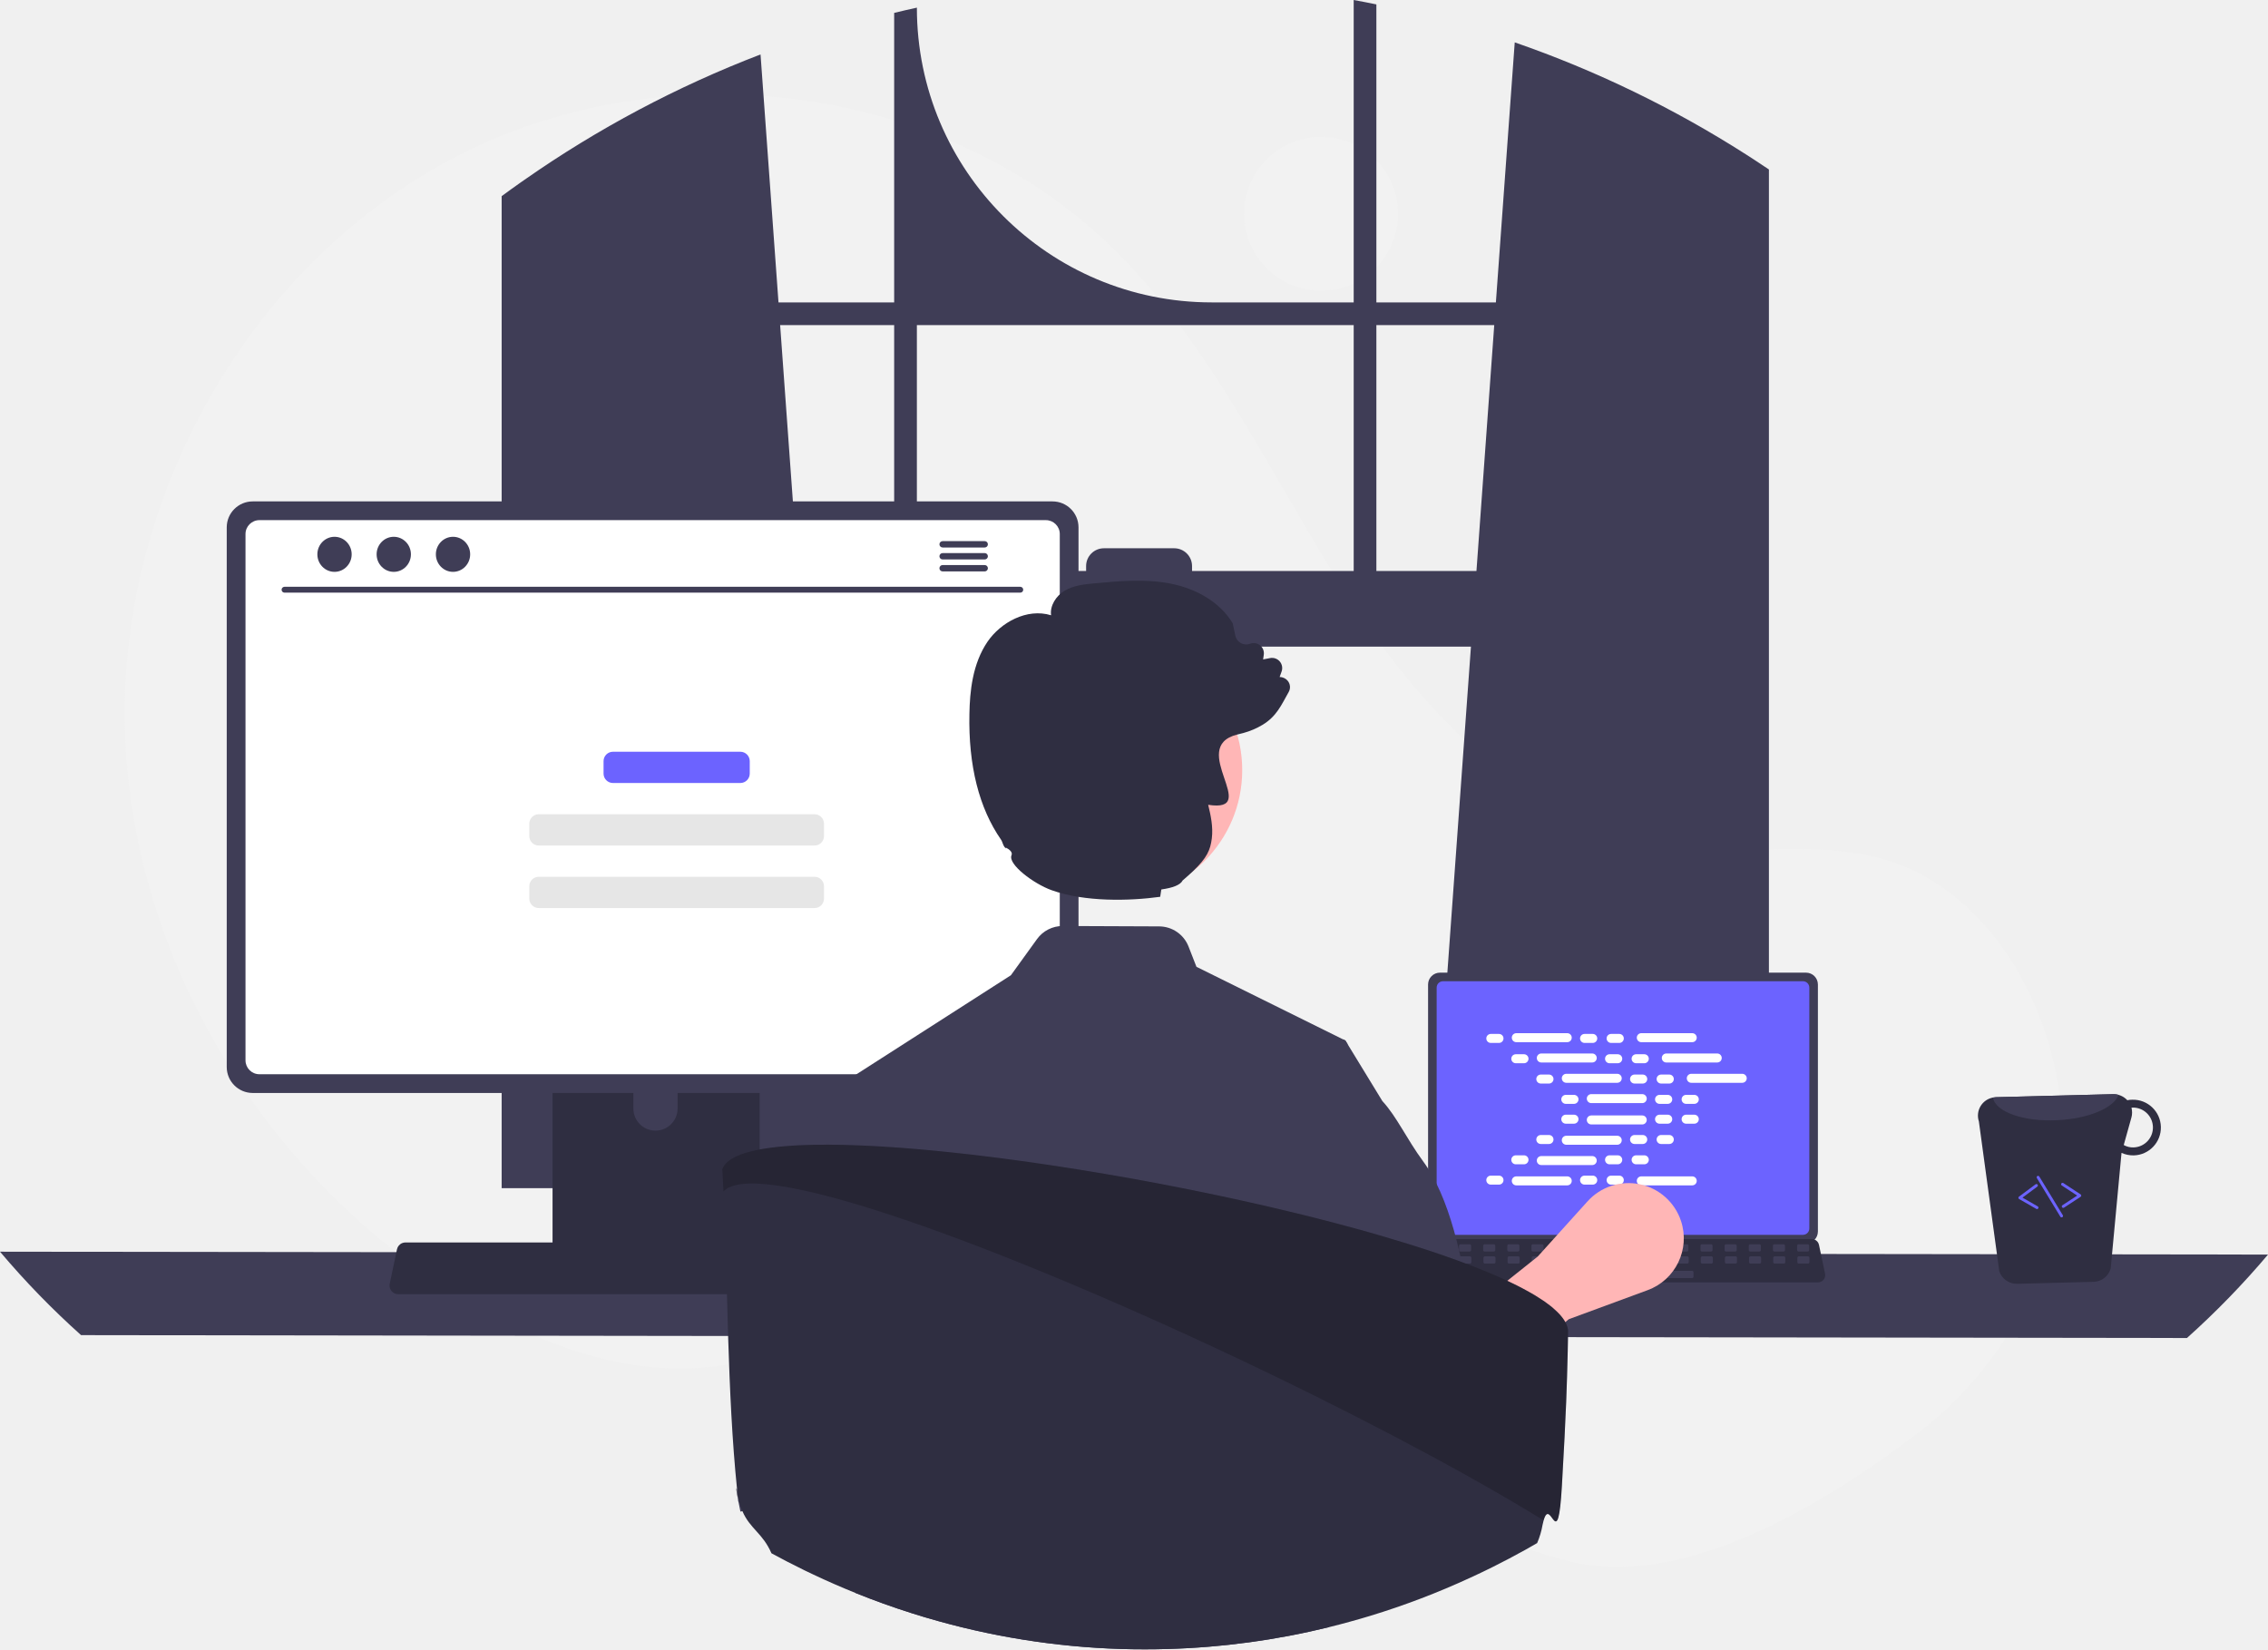
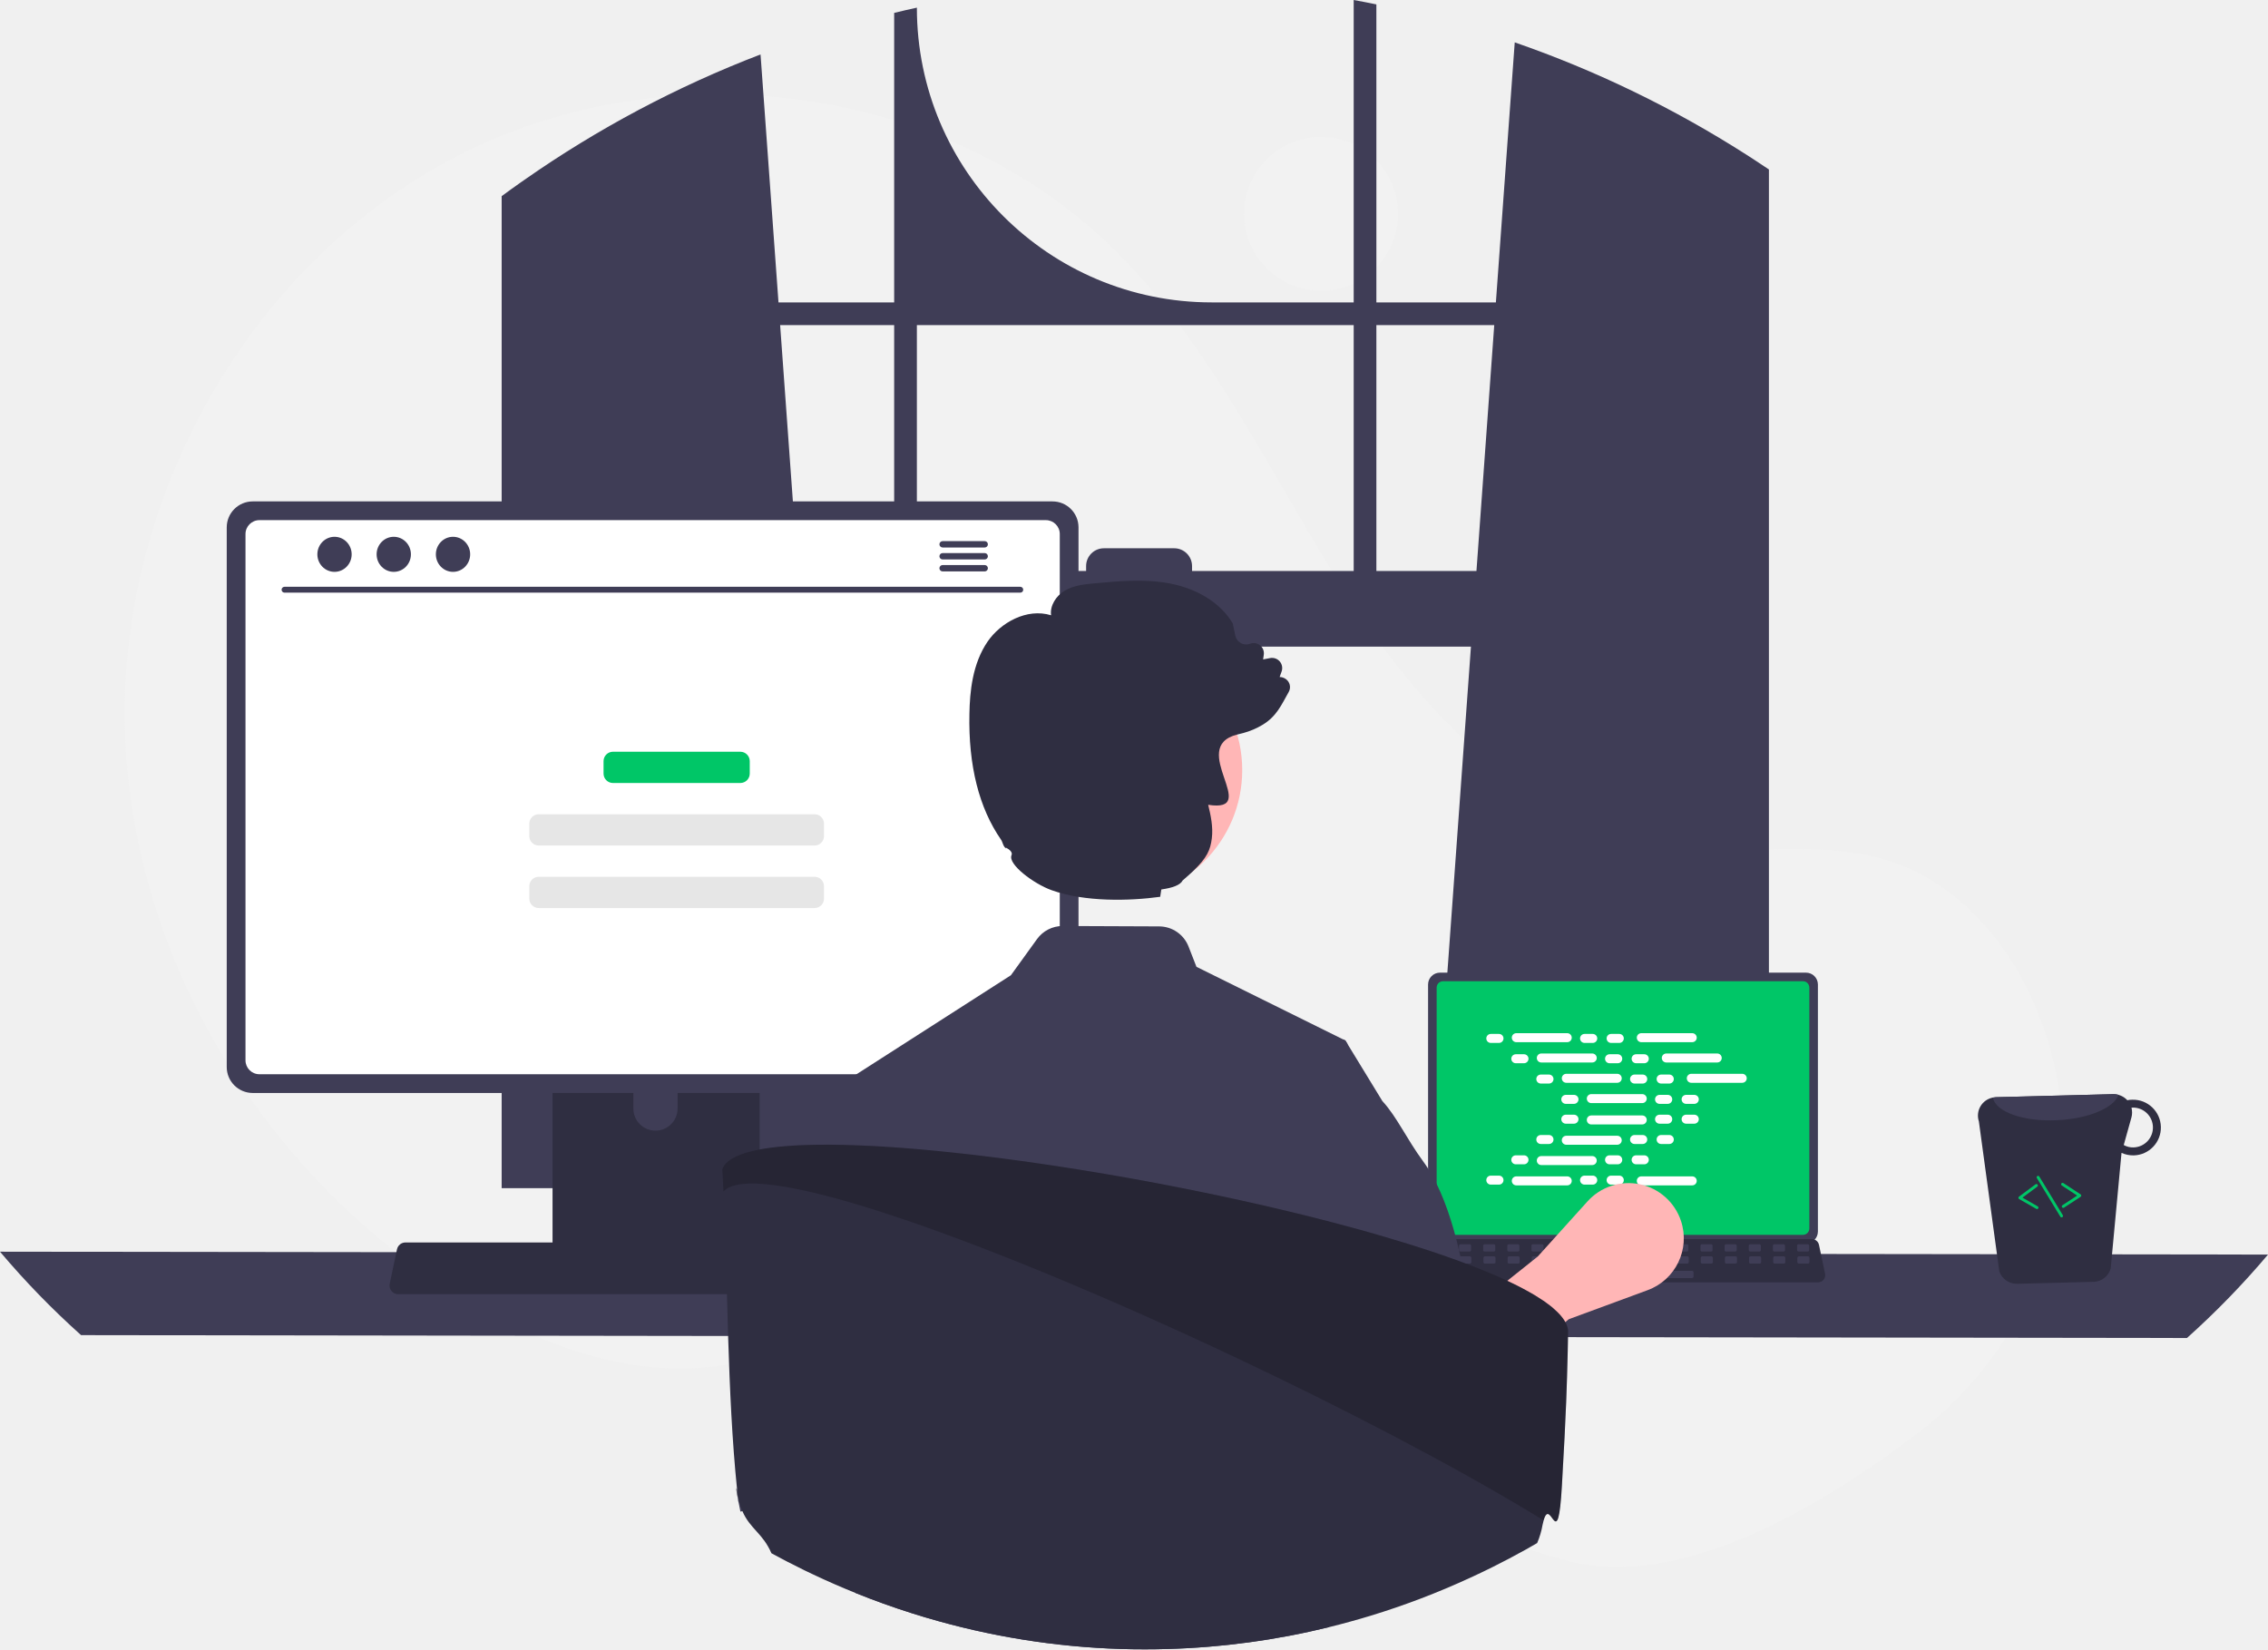
<svg xmlns="http://www.w3.org/2000/svg" data-name="Layer 1" width="786.82" height="572.258" viewBox="0 0 786.82 572.258">
  <circle cx="458.321" cy="74.182" r="26.701" fill="#f2f2f2" />
  <path d="M872.038,661.023c39.688-30.229,58.644-81.025,46.776-129.482q-.442-1.806-.934-3.604c-7.867-28.763-27.332-56.101-55.7-65.291-23.82-7.717-49.82-1.783-74.669-4.851-48.781-6.024-86.601-45.494-113.211-86.819-26.611-41.325-47.062-87.583-82.422-121.724-58.285-56.275-153.362-68.391-225.627-31.76C293.987,254.121,247.955,335.391,249.918,416.386c1.963,80.995,50.046,158.432,119.875,199.517,25.652,15.093,55.321,25.785,84.848,22.044,25.62-3.246,48.899-17.013,74.399-21.1,40.091-6.426,79.927,11.701,114.603,32.824,34.676,21.123,68.17,46.16,107.574,55.952C789.478,715.131,836.881,687.801,872.038,661.023Z" transform="translate(-206.59 -163.8711)" fill="#f2f2f2" />
  <path d="M815.016,219.191c-.87-.58-1.75-1.13-2.62-1.69a380.24,380.24,0,0,0-80.31-38.93l-6.54,90.22h-41.46v-103.39c-2.61-.54-5.24-1.05-7.87-1.53v104.92H626.946A102.27,102.27,0,0,1,524.676,166.521v-0c-2.64.57-5.26,1.18-7.88,1.83v100.44h-40.13l-6.23-86.03a380.858,380.858,0,0,0-81.94,43.53c-.44.3-.88.61-1.31.91-2.21,1.55-4.39,3.13-6.56,4.73v344.19h118.27l-2.09-28.95-11.5-158.95h231.59l-11.5,158.95-2.09,28.95h116.96v-353.45Q817.656,220.901,815.016,219.191Zm-298.22,142.78h-33.39l-6.17-85.3h39.56Zm159.42,0h-56.08v-1.69a6.18,6.18,0,0,0-6.19-6.18h-24.38a6.178,6.178,0,0,0-6.18,6.18v1.69h-58.71v-85.3h151.54Zm7.87,0v-85.3h40.89l-6.17,85.3Z" transform="translate(-206.59 -163.8711)" fill="#3f3d56" />
  <path d="M206.59,598.162a289.003,289.003,0,0,0,28.12,28.95l730.58,1a289.003,289.003,0,0,0,28.12-28.95Z" transform="translate(-206.59 -163.8711)" fill="#3f3d56" />
  <path d="M702.02,505.462v85.704a4.122,4.122,0,0,0,4.119,4.119H833.143a4.122,4.122,0,0,0,4.119-4.119v-85.704a4.124,4.124,0,0,0-4.119-4.115H706.139A4.124,4.124,0,0,0,702.02,505.462Z" transform="translate(-206.59 -163.8711)" fill="#3f3d56" />
-   <path d="M704.999,506.529V590.109a2.205,2.205,0,0,0,2.201,2.201H832.086a2.205,2.205,0,0,0,2.201-2.201V506.529a2.206,2.206,0,0,0-2.201-2.206H707.201A2.206,2.206,0,0,0,704.999,506.529Z" transform="translate(-206.59 -163.8711)" fill="#6c63ff" />
+   <path d="M704.999,506.529V590.109a2.205,2.205,0,0,0,2.201,2.201H832.086a2.205,2.205,0,0,0,2.201-2.201V506.529a2.206,2.206,0,0,0-2.201-2.206H707.201A2.206,2.206,0,0,0,704.999,506.529Z" transform="translate(-206.59 -163.8711)" fill="#00c667" />
  <path d="M699.364,607.881a2.47,2.47,0,0,0,1.943.93H837.299a2.502,2.502,0,0,0,2.446-3.016l-2.111-10.027a2.507,2.507,0,0,0-1.558-1.818,2.425,2.425,0,0,0-.888-.168H703.41a2.424,2.424,0,0,0-.888.168,2.507,2.507,0,0,0-1.558,1.818l-2.111,10.027A2.501,2.501,0,0,0,699.364,607.881Z" transform="translate(-206.59 -163.8711)" fill="#2f2e41" />
  <rect x="830.034" y="595.588" width="4.188" height="2.513" rx="0.488" transform="translate(1457.666 1029.819) rotate(-180)" fill="#3f3d56" />
  <rect x="821.657" y="595.588" width="4.188" height="2.513" rx="0.488" transform="translate(1440.912 1029.819) rotate(-180)" fill="#3f3d56" />
  <rect x="813.28" y="595.588" width="4.188" height="2.513" rx="0.488" transform="translate(1424.158 1029.819) rotate(-180)" fill="#3f3d56" />
  <rect x="804.903" y="595.588" width="4.188" height="2.513" rx="0.488" transform="translate(1407.404 1029.819) rotate(-180)" fill="#3f3d56" />
  <rect x="796.526" y="595.588" width="4.188" height="2.513" rx="0.488" transform="translate(1390.65 1029.819) rotate(-180)" fill="#3f3d56" />
  <rect x="788.149" y="595.588" width="4.188" height="2.513" rx="0.488" transform="translate(1373.896 1029.819) rotate(-180)" fill="#3f3d56" />
  <rect x="779.772" y="595.588" width="4.188" height="2.513" rx="0.488" transform="translate(1357.142 1029.819) rotate(-180)" fill="#3f3d56" />
  <rect x="771.395" y="595.588" width="4.188" height="2.513" rx="0.488" transform="translate(1340.388 1029.819) rotate(-180)" fill="#3f3d56" />
  <rect x="763.018" y="595.588" width="4.188" height="2.513" rx="0.488" transform="translate(1323.634 1029.819) rotate(-180)" fill="#3f3d56" />
  <rect x="754.641" y="595.588" width="4.188" height="2.513" rx="0.488" transform="translate(1306.88 1029.819) rotate(-180)" fill="#3f3d56" />
  <rect x="746.264" y="595.588" width="4.188" height="2.513" rx="0.488" transform="translate(1290.126 1029.819) rotate(-180)" fill="#3f3d56" />
  <rect x="737.887" y="595.588" width="4.188" height="2.513" rx="0.488" transform="translate(1273.372 1029.819) rotate(-180)" fill="#3f3d56" />
  <rect x="729.51" y="595.588" width="4.188" height="2.513" rx="0.488" transform="translate(1256.618 1029.819) rotate(-180)" fill="#3f3d56" />
  <rect x="721.133" y="595.588" width="4.188" height="2.513" rx="0.488" transform="translate(1239.865 1029.819) rotate(-180)" fill="#3f3d56" />
  <rect x="712.756" y="595.588" width="4.188" height="2.513" rx="0.488" transform="translate(1223.111 1029.819) rotate(-180)" fill="#3f3d56" />
  <rect x="704.379" y="595.588" width="4.188" height="2.513" rx="0.488" transform="translate(1206.357 1029.819) rotate(-180)" fill="#3f3d56" />
  <rect x="830.133" y="599.777" width="4.188" height="2.513" rx="0.488" transform="translate(1457.864 1038.196) rotate(-180)" fill="#3f3d56" />
  <rect x="821.756" y="599.777" width="4.188" height="2.513" rx="0.488" transform="translate(1441.11 1038.196) rotate(-180)" fill="#3f3d56" />
  <rect x="813.379" y="599.777" width="4.188" height="2.513" rx="0.488" transform="translate(1424.356 1038.196) rotate(-180)" fill="#3f3d56" />
  <rect x="805.002" y="599.777" width="4.188" height="2.513" rx="0.488" transform="translate(1407.602 1038.196) rotate(-180)" fill="#3f3d56" />
  <rect x="796.625" y="599.777" width="4.188" height="2.513" rx="0.488" transform="translate(1390.848 1038.196) rotate(-180)" fill="#3f3d56" />
  <rect x="788.248" y="599.777" width="4.188" height="2.513" rx="0.488" transform="translate(1374.094 1038.196) rotate(-180)" fill="#3f3d56" />
  <rect x="779.871" y="599.777" width="4.188" height="2.513" rx="0.488" transform="translate(1357.34 1038.196) rotate(-180)" fill="#3f3d56" />
  <rect x="771.494" y="599.777" width="4.188" height="2.513" rx="0.488" transform="translate(1340.586 1038.196) rotate(-180)" fill="#3f3d56" />
  <rect x="763.117" y="599.777" width="4.188" height="2.513" rx="0.488" transform="translate(1323.832 1038.196) rotate(-180)" fill="#3f3d56" />
  <rect x="754.74" y="599.777" width="4.188" height="2.513" rx="0.488" transform="translate(1307.078 1038.196) rotate(-180)" fill="#3f3d56" />
  <rect x="746.363" y="599.777" width="4.188" height="2.513" rx="0.488" transform="translate(1290.324 1038.196) rotate(-180)" fill="#3f3d56" />
  <rect x="737.986" y="599.777" width="4.188" height="2.513" rx="0.488" transform="translate(1273.57 1038.196) rotate(-180)" fill="#3f3d56" />
  <rect x="729.609" y="599.777" width="4.188" height="2.513" rx="0.488" transform="translate(1256.816 1038.196) rotate(-180)" fill="#3f3d56" />
  <rect x="721.232" y="599.777" width="4.188" height="2.513" rx="0.488" transform="translate(1240.062 1038.196) rotate(-180)" fill="#3f3d56" />
  <rect x="712.855" y="599.777" width="4.188" height="2.513" rx="0.488" transform="translate(1223.309 1038.196) rotate(-180)" fill="#3f3d56" />
  <rect x="704.478" y="599.777" width="4.188" height="2.513" rx="0.488" transform="translate(1206.555 1038.196) rotate(-180)" fill="#3f3d56" />
  <rect x="760.604" y="604.803" width="33.508" height="2.513" rx="0.488" transform="translate(1348.126 1048.248) rotate(-180)" fill="#3f3d56" />
  <rect x="515.631" y="358.737" width="5.966" height="3.122" rx="1.561" fill="#fff" />
  <rect x="548.154" y="358.737" width="5.966" height="3.122" rx="1.561" fill="#fff" />
  <rect x="557.369" y="358.737" width="5.966" height="3.122" rx="1.561" fill="#fff" />
  <rect x="524.477" y="358.477" width="20.796" height="3.122" rx="1.561" fill="#fff" />
  <rect x="567.841" y="358.477" width="20.796" height="3.122" rx="1.561" fill="#fff" />
  <rect x="524.304" y="365.784" width="5.966" height="3.122" rx="1.561" fill="#fff" />
  <rect x="556.827" y="365.784" width="5.966" height="3.122" rx="1.561" fill="#fff" />
  <rect x="566.042" y="365.784" width="5.966" height="3.122" rx="1.561" fill="#fff" />
  <rect x="533.15" y="365.523" width="20.796" height="3.122" rx="1.561" fill="#fff" />
  <rect x="576.514" y="365.523" width="20.796" height="3.122" rx="1.561" fill="#fff" />
  <rect x="532.977" y="372.83" width="5.966" height="3.122" rx="1.561" fill="#fff" />
  <rect x="565.5" y="372.83" width="5.966" height="3.122" rx="1.561" fill="#fff" />
  <rect x="574.715" y="372.83" width="5.966" height="3.122" rx="1.561" fill="#fff" />
  <rect x="541.823" y="372.57" width="20.796" height="3.122" rx="1.561" fill="#fff" />
  <rect x="585.187" y="372.57" width="20.796" height="3.122" rx="1.561" fill="#fff" />
  <rect x="541.649" y="379.877" width="5.966" height="3.122" rx="1.561" fill="#fff" />
  <rect x="574.172" y="379.877" width="5.966" height="3.122" rx="1.561" fill="#fff" />
  <rect x="583.387" y="379.877" width="5.966" height="3.122" rx="1.561" fill="#fff" />
  <rect x="550.496" y="379.617" width="20.796" height="3.122" rx="1.561" fill="#fff" />
  <rect x="548.154" y="407.898" width="5.966" height="3.122" rx="1.561" fill="#fff" />
  <rect x="557.369" y="407.898" width="5.966" height="3.122" rx="1.561" fill="#fff" />
  <rect x="567.841" y="408.158" width="20.796" height="3.122" rx="1.561" fill="#fff" />
  <rect x="515.631" y="407.898" width="5.966" height="3.122" rx="1.561" fill="#fff" />
  <rect x="524.477" y="408.158" width="20.796" height="3.122" rx="1.561" fill="#fff" />
  <rect x="524.304" y="400.851" width="5.966" height="3.122" rx="1.561" fill="#fff" />
  <rect x="556.827" y="400.851" width="5.966" height="3.122" rx="1.561" fill="#fff" />
  <rect x="566.042" y="400.851" width="5.966" height="3.122" rx="1.561" fill="#fff" />
  <rect x="533.15" y="401.111" width="20.796" height="3.122" rx="1.561" fill="#fff" />
  <rect x="532.977" y="393.804" width="5.966" height="3.122" rx="1.561" fill="#fff" />
  <rect x="565.5" y="393.804" width="5.966" height="3.122" rx="1.561" fill="#fff" />
  <rect x="574.715" y="393.804" width="5.966" height="3.122" rx="1.561" fill="#fff" />
  <rect x="541.823" y="394.064" width="20.796" height="3.122" rx="1.561" fill="#fff" />
  <rect x="541.649" y="386.758" width="5.966" height="3.122" rx="1.561" fill="#fff" />
  <rect x="574.172" y="386.758" width="5.966" height="3.122" rx="1.561" fill="#fff" />
  <rect x="583.387" y="386.758" width="5.966" height="3.122" rx="1.561" fill="#fff" />
  <rect x="550.496" y="387.018" width="20.796" height="3.122" rx="1.561" fill="#fff" />
  <path d="M711.507,654.353l-13.35-21.102,41.902-33.403,17.295-19.161a19.161,19.161,0,0,1,32.418,6.828h0a19.161,19.161,0,0,1-11.57,23.991l-27.349,10.075Z" transform="translate(-206.59 -163.8711)" fill="#ffb6b6" />
  <path d="M398.28,501.352v102.56h71.85v-102.56a3.448,3.448,0,0,0-2.43-3.3,3.175,3.175,0,0,0-1.03-.16H401.75A3.463,3.463,0,0,0,398.28,501.352Zm28.04,35.24a7.67,7.67,0,0,1,15.34,0v11.9a7.67,7.67,0,0,1-15.34,0Z" transform="translate(-206.59 -163.8711)" fill="#2f2e41" />
  <path d="M398.06,600.632v9.89a1.946,1.946,0,0,0,1.93,1.94h68.43a1.94,1.94,0,0,0,1.93-1.94v-9.89Z" transform="translate(-206.59 -163.8711)" fill="#3f3d56" />
  <path d="M285.25,346.832V534.092a9.007,9.007,0,0,0,9,9h277.5a9.007,9.007,0,0,0,9-9V346.832a9.011,9.011,0,0,0-9-8.99H294.25A9.012,9.012,0,0,0,285.25,346.832Z" transform="translate(-206.59 -163.8711)" fill="#3f3d56" />
  <path d="M291.76,349.162v182.62a4.818,4.818,0,0,0,4.81,4.81H569.44a4.818,4.818,0,0,0,4.81-4.81v-182.62a4.82,4.82,0,0,0-4.81-4.82H296.57A4.821,4.821,0,0,0,291.76,349.162Z" transform="translate(-206.59 -163.8711)" fill="#fff" />
  <path d="M342.4,611.792a2.948,2.948,0,0,0,2.32,1.11h162.34a2.987,2.987,0,0,0,2.92-3.6l-2.52-11.97a2.993,2.993,0,0,0-1.86-2.17,2.895,2.895,0,0,0-1.06-.2H347.23a2.894,2.894,0,0,0-1.06.2,2.992,2.992,0,0,0-1.86,2.17l-2.52,11.97A2.985,2.985,0,0,0,342.4,611.792Z" transform="translate(-206.59 -163.8711)" fill="#2f2e41" />
  <path d="M560.585,369.499H305.261a1.016,1.016,0,0,1,0-2.031H560.585a1.016,1.016,0,0,1,0,2.031Z" transform="translate(-206.59 -163.8711)" fill="#3f3d56" />
  <ellipse cx="116.051" cy="192.33" rx="5.95" ry="6.083" fill="#3f3d56" />
  <ellipse cx="136.607" cy="192.33" rx="5.95" ry="6.083" fill="#3f3d56" />
  <ellipse cx="157.163" cy="192.33" rx="5.95" ry="6.083" fill="#3f3d56" />
  <path d="M548.206,351.622h-14.6a1.105,1.105,0,0,0,0,2.21h14.6a1.105,1.105,0,0,0,0-2.21Z" transform="translate(-206.59 -163.8711)" fill="#3f3d56" />
  <path d="M548.206,355.772h-14.6a1.105,1.105,0,0,0,0,2.21h14.6a1.105,1.105,0,0,0,0-2.21Z" transform="translate(-206.59 -163.8711)" fill="#3f3d56" />
  <path d="M548.206,359.922h-14.6a1.105,1.105,0,0,0,0,2.21h14.6a1.105,1.105,0,0,0,0-2.21Z" transform="translate(-206.59 -163.8711)" fill="#3f3d56" />
  <path d="M900.186,604.972a6.416,6.416,0,0,0,6.183,4.331l26.492-.682a6.329,6.329,0,0,0,5.981-4.657l3.749-40.087a9.794,9.794,0,0,0,4.238.871,9.661,9.661,0,1,0-.485-19.317,8.184,8.184,0,0,0-1.736.181,6.548,6.548,0,0,0-4.874-2.103l-40.751,1.052a5.853,5.853,0,0,0-1.005.125,6.365,6.365,0,0,0-4.873,8.265Zm43.173-43.817,2.668-9.553a6.506,6.506,0,0,0,.02-3.375c.129-0.0.244-.062.373-.062a6.91,6.91,0,0,1,.324,13.817A6.505,6.505,0,0,1,943.359,561.156Z" transform="translate(-206.59 -163.8711)" fill="#2f2e41" />
  <path d="M897.978,544.686c.868,4.964,10.629,8.454,22.366,7.847,10.793-.497,19.617-4.287,21.234-8.778a6.025,6.025,0,0,0-1.844-.246l-40.751,1.052A5.853,5.853,0,0,0,897.978,544.686Z" transform="translate(-206.59 -163.8711)" fill="#3f3d56" />
-   <path d="M922.494,582.944a.497.497,0,0,0,.151-.066l5.753-3.766a.499.499,0,0,0,0-.836l-5.98-3.917a.5.5,0,1,0-.548.836l5.341,3.498-5.114,3.348a.5.5,0,0,0,.396.903Z" transform="translate(-206.59 -163.8711)" fill="#6c63ff" />
-   <path d="M913.408,583.363a.5.5,0,0,0,.126-.918l-5.303-3.04,5.126-3.807a.5.5,0,1,0-.596-.802l-5.739,4.263a.5.5,0,0,0,.049.835l5.965,3.42A.5.5,0,0,0,913.408,583.363Z" transform="translate(-206.59 -163.8711)" fill="#6c63ff" />
-   <path d="M921.922,586.244a.482.482,0,0,0,.137-.058.5.5,0,0,0,.168-.687l-8.155-13.408a.5.5,0,0,0-.854.521l8.155,13.408A.5.5,0,0,0,921.922,586.244Z" transform="translate(-206.59 -163.8711)" fill="#6c63ff" />
-   <rect x="209.385" y="260.827" width="50.719" height="10.846" rx="3.264" fill="#6c63ff" />
+   <path d="M922.494,582.944a.497.497,0,0,0,.151-.066l5.753-3.766a.499.499,0,0,0,0-.836l-5.98-3.917a.5.5,0,1,0-.548.836l5.341,3.498-5.114,3.348a.5.5,0,0,0,.396.903Z" transform="translate(-206.59 -163.8711)" fill="#00c667" />
+   <path d="M913.408,583.363a.5.5,0,0,0,.126-.918l-5.303-3.04,5.126-3.807a.5.5,0,1,0-.596-.802l-5.739,4.263a.5.5,0,0,0,.049.835l5.965,3.42A.5.5,0,0,0,913.408,583.363Z" transform="translate(-206.59 -163.8711)" fill="#00c667" />
+   <path d="M921.922,586.244a.482.482,0,0,0,.137-.058.5.5,0,0,0,.168-.687l-8.155-13.408a.5.5,0,0,0-.854.521l8.155,13.408A.5.5,0,0,0,921.922,586.244Z" transform="translate(-206.59 -163.8711)" fill="#00c667" />
+   <rect x="209.385" y="260.827" width="50.719" height="10.846" rx="3.264" fill="#00c667" />
  <rect x="183.626" y="282.519" width="102.236" height="10.846" rx="3.264" fill="#e6e6e6" />
  <rect x="183.626" y="304.21" width="102.236" height="10.846" rx="3.264" fill="#e6e6e6" />
  <path d="M497.301,540.717l.217.684.011.023,6.525,19.838,7.506,22.861,14.123,42.961.137,6.673v.023l1.049,53.684-2.909,7.278,3.274,11.932s-1.506-18.037-9.582-7.679c-4.574,5.886-9.925,11.91-14.317,17.556q9.6,3.884,19.507,7.027c1.426.456,2.863.89,4.301,1.323q.462.137.924.274a266.863,266.863,0,0,0,67.351,10.826c1.186.034,2.35.057,3.479.08.399.011.787.023,1.175.023,1.278.011,2.544.023,3.822.023q3.867,0,7.7-.114a266.853,266.853,0,0,0,56.091-7.586c-.125-7.586-.468-16.45-.958-25.918-.228-4.643-5.35-9.674-5.658-14.533-.217-3.65,4.381-7.084,4.141-10.792-1.551-22.827-3.491-14.064-4.928-30.229q-.222-2.379-.411-4.552c-.924-10.381-1.563-16.872-1.563-16.872l6.137-38.683,9.639-60.734-.742-1.221-.833-.411-50.844-25.165-2.761-7.073a10.979,10.979,0,0,0-10.141-6.947l-33.493-.137a10.931,10.931,0,0,0-8.909,4.529l-9.069,12.56Z" transform="translate(-206.59 -163.8711)" fill="#3f3d56" />
  <path d="M533.407,617.525,525.82,633.758l-5.179,11.088-8.909,46.646-4.46,4.734L503.45,679.467l-39.998,8.881c-1.312-7.29-.351.247-1.161-7.75.228-.228.468-.456.707-.685.639-.593,1.175-1.152,1.164-1.688-.456-27.584.913-74.526,12.343-102.966a60.053,60.053,0,0,1,7.027-13.107c.228-.308.445-.616.662-.924,5.27-7.381,8.601-14.647,13.324-19.815v-.011a.53.53,0,0,0,.08-.08.157.157,0,0,0,.046-.034l32.443-17.203,1.392,39.105.992,28.109Z" transform="translate(-206.59 -163.8711)" fill="#3f3d56" />
  <path d="M650.391,622.135l9.476,20.275,3.307,7.061,8.907,46.642,4.446,4.723,3.83-16.755,1.8-.369,32.459-6.722,9.461,30.046a17.984,17.984,0,0,0-3.261-22.506c-.646-.585-1.184-1.154-1.169-1.692.538-32.443-1.446-91.684-19.367-116.066-5.692-7.738-9.107-15.445-14.076-20.829-.015-.015-.015-.031-.031-.031L674.081,526.114l-.738-1.215-.831-.415Z" transform="translate(-206.59 -163.8711)" fill="#3f3d56" />
  <circle id="a657ec4b-47ce-4d2a-9c58-81a811696ca9" data-name="Ellipse 5" cx="386.397" cy="267.201" r="44.558" fill="#ffb6b6" />
  <path d="M653.212,399.948a3.759,3.759,0,0,0-2.69-1.19l.67-1.86a3.528,3.528,0,0,0-3.96-4.7l-2.44.47.23-1.63a3.534,3.534,0,0,0-4.73-3.82,3.766,3.766,0,0,1-3.24-.23,3.846,3.846,0,0,1-1.92-2.61l-.85-4.1-.09-.22c-4.14-6.9-12.1-11.92-21.84-13.76-8.67-1.65-17.56-.81-26.13-.02-3.4.32-7.24.68-10.44,2.64-2.72,1.68-5.02,5.04-4.55,8.43-8.45-2.59-17.51,2.58-22,9.1-5.32,7.76-6.19,17.48-6.33,25.08-.38,17.98,3.33,32.69,11,43.73.56.8.7,2.47,1.81,3.03l-.23-.37c1.24.62,2.5,1.62,2.03,2.69-1.35,3.08,7.62,9.89,13.94,12.14,11.53,4.11,26.86,3.76,37.64,2.28l.38-2.55c3.89-.53,6.63-1.54,7.4-3.12,1.36-1.16,2.52-2.2,3.53-3.16l.01-.01c.02-.02.06-.05.08-.07,4.87-4.67,6-7.33,6.51-11.38.49-3.97-.38-8-1.27-11.63,18.74,2.9-7.38-19.96,10.08-24.38a5.434,5.434,0,0,1,.61-.15c.51-.12,1.02-.24,1.51-.38a26.448,26.448,0,0,0,6.72-2.87c4.88-2.97,6.49-6.91,9.01-11.35A3.427,3.427,0,0,0,653.212,399.948Z" transform="translate(-206.59 -163.8711)" fill="#2f2e41" />
  <path d="M750.582,625.308c-.01,1.75-.03,4.2-.11,7.23q-.015.63-.03,1.29c-.13,5.57-.26,10.24-.47,15.43-.01.36-.02.71-.04,1.07-.28,7.24-.72,15.67-1.48,29.02-1.41,24.66-3.87,3.39-6.34,12.04-.12.43-.25.94-.37,1.54a27.916,27.916,0,0,1-1.88,6.33c-1.31.78-2.66,1.53-3.99,2.28-3.79,2.11-7.64,4.14-11.52,6.07-2.18,1.08-4.37,2.14-6.57,3.16-.35.16-.69.32-1.03.47a270.887,270.887,0,0,1-34.75,13.26c-2.32.7-4.63,1.38-6.97,2.01-2.44.68-4.88,1.32-7.35,1.92a266.893,266.893,0,0,1-56.09,7.59c-2.55.08-5.12.11-7.7.11-1.28,0-2.54-.01-3.82-.02-.39,0-.78-.01-1.17-.02-1.13-.03-2.3-.05-3.48-.08a266.663,266.663,0,0,1-67.35-10.83l-.93-.27c-1.44-.44-2.87-.87-4.3-1.33q-9.9-3.135-19.51-7.02-7.335-2.955-14.5-6.34a.339.339,0,0,1-.12-.06c-1-.46-2.01-.94-3.01-1.43-.13-.07-.27-.14-.41-.21q-5.595-2.73-11.07-5.72c-3.07-7.05-7.39-8.4-10.07-14.6a25.874,25.874,0,0,1-1.68-5.74c0-.02-.01-.04-.01-.07.28,3.72-1.19-6.6-.01-.04-.01-.12-.02-.25-.03-.4-.03-.36-.07-.8-.13-1.35-3.43-33.49-3.21-71.79-4.7-103.35q-.15-3.06-.31-5.86c-.03-.62-.07-1.23-.11-1.83.07-.18.15-.37.24-.55a1.002,1.002,0,0,1,.07-.15,1.623,1.623,0,0,1,.1-.18c.02-.03.05-.07.07-.1a.917.917,0,0,1,.05-.1c.09-.14.19-.29.3-.43.05-.06.09-.11.14-.16a.808.808,0,0,1,.12-.14.637.637,0,0,1,.11-.13c.04-.04.08-.09.13-.14a.302.302,0,0,1,.08-.08,2.033,2.033,0,0,1,.26-.25,9.624,9.624,0,0,1,1.14-.9c.14-.09.29-.18.43-.28a19.135,19.135,0,0,1,3.17-1.52c.38-.14.76-.27,1.17-.41.15-.04.29-.09.44-.14.22-.07.44-.14.67-.19,1.14-.34,2.37-.63,3.7-.9.16-.03.33-.06.5-.1.24-.05.49-.09.74-.13.34-.06.69-.12,1.04-.18,2.97-.47,6.34-.82,10.06-1.05q.525-.03,1.05-.06c.41-.02.82-.04,1.24-.06.35-.02.71-.03,1.07-.04.35-.02.71-.03,1.08-.04,1.01-.03,2.05-.06,3.11-.08,3.02-.06,6.2-.04,9.54.03,1.55.04,3.13.08,4.75.15.11,0,.21.01.31.01,1.41.05,2.83.11,4.29.19,1.02.05,2.05.1,3.08.16.97.06,1.95.12,2.94.19.77.04,1.54.1,2.32.15.66.05,1.32.1,1.98.14l.9.06c.49.04.98.07,1.48.12,1.1.09,2.2.18,3.32.27,1.11.1,2.24.2,3.37.3s2.27.21,3.41.32c.12.01.23.02.34.03,1.04.11,2.08.21,3.13.32.24.02.49.04.73.07,1.001.101,2.022.218,3.032.326.31.033.618.066.929.1.791.086,1.572.161,2.368.254,1.05.12,2.12.23,3.16.37.81.09,1.62.18,2.43.28,1.27.15,2.56.31,3.85.48.49.06.98.12,1.47.19,3.68.46,7.4.97,11.18,1.5,5.73.81,11.55,1.69,17.41,2.64q8.805,1.425,17.71,3.01c1.5.27,3,.54,4.51.82q1.02.195,2.04.39c1.16.21,2.32.43,3.48.65,1.16.22,2.32.44,3.48.67,1.38.27,2.77.54,4.15.81,9.09,1.8,18.13,3.72,26.95,5.73,1.45.33,2.9.67,4.34,1q4.32,1.005,8.56,2.04c.78.18,1.55.37,2.32.56,1.92.48,3.84.96,5.73,1.45l.33.09c1.39.34,2.75.69,4.11,1.05q4.815,1.26,9.47,2.55,3.09.855,6.11,1.73c3.01.87,5.96,1.75,8.83,2.64.71.22,1.42.44,2.12.65,2.1.65,4.17,1.31,6.18,1.97,1.6.52,3.16,1.05,4.7,1.58q2.31.795,4.53,1.59c.95.34,1.89.7,2.83,1.04,1.35.5,2.68,1,3.98,1.5.4.15.79.31,1.18.46.25.11.49.2.73.3.47.19.95.37,1.41.56.47.18.93.37,1.39.57.45.18.91.37,1.35.56.45.18.89.37,1.33.57.37.15.73.31,1.08.47.71.31,1.42.62,2.11.94.34.16.68.31,1.02.47l.78.36c.11.06.22.11.33.16.25.12.51.25.76.37.58.27,1.15.56,1.71.83.75.38,1.48.76,2.18,1.13.71.38,1.4.76,2.06,1.13.11.06.21.12.32.18.15.08.3.17.45.25.51.29,1,.59,1.49.88.96.59,1.87,1.17,2.72,1.75.19.13.37.26.56.38.63.45,1.23.89,1.79,1.34,0,.01,0,.01.01.01.19.14.37.29.55.43.15.14.31.26.46.4.52.45,1,.88,1.44,1.32a5.667,5.667,0,0,1,.42.43,1.208,1.208,0,0,1,.16.16c.2.2.38.4.55.6a.553.553,0,0,1,.07.09c.24.28.46.56.67.84.1.14.21.28.3.42.12.17.24.35.34.52.09.14.17.29.25.43a7.257,7.257,0,0,1,.54,1.13,5.241,5.241,0,0,1,.27.82A5.844,5.844,0,0,1,750.582,625.308Z" transform="translate(-206.59 -163.8711)" fill="#2f2e41" />
  <path d="M750.582,625.308c-.01,1.75-.03,4.2-.11,7.23-.01.42-.03.85-.04,1.29-.1,4.25-.25,9.5-.46,15.43-.01.36-.02.71-.04,1.07-.28,7.24-.72,15.67-1.48,29.02-1.41,24.66-3.87,3.39-6.34,12.04-6.86-4.22-14.38-8.64-22.42-13.18q-2.175-1.23-4.39-2.47c-16.08-8.97-34.04-18.37-52.79-27.68-.74-.37-1.49-.74-2.23-1.1-42.95-21.23-89.83-41.88-127.81-55.66-7.33-2.66-14.33-5.06-20.91-7.17-13.86-4.43-25.84-7.53-35.06-8.87-9.6-1.4-16.23-.9-18.91,1.99q-.15-3.06-.31-5.86-.06-.93-.12-1.83c.062-.165.142-.322.22-.48.011-.023.019-.047.03-.07a1.002,1.002,0,0,1,.07-.15,1.623,1.623,0,0,1,.1-.18,1.06,1.06,0,0,1,.12-.2c.09-.14.19-.29.3-.43a3.483,3.483,0,0,1,.26-.3.637.637,0,0,1,.11-.13c.04-.04.08-.09.13-.14a.302.302,0,0,1,.08-.08,2.033,2.033,0,0,1,.26-.25,9.624,9.624,0,0,1,1.14-.9c.14-.09.29-.18.43-.28a19.135,19.135,0,0,1,3.17-1.52c.38-.14.76-.27,1.17-.41.15-.04.29-.09.44-.14.22-.07.44-.14.67-.19,1.14-.34,2.37-.63,3.7-.9.4-.08.82-.16,1.24-.23.34-.06.69-.12,1.04-.18,2.97-.47,6.34-.82,10.06-1.05q.525-.03,1.05-.06c.41-.02.82-.04,1.24-.06.35-.02.71-.03,1.07-.04.35-.02.71-.03,1.08-.04,1.01-.03,2.05-.06,3.11-.08,3.02-.05,6.2-.03,9.54.04,1.55.03,3.13.08,4.75.15.1,0,.21.01.31.01,1.41.04,2.84.11,4.29.18,1.02.05,2.05.1,3.08.16.97.06,1.95.12,2.94.19.77.04,1.54.1,2.32.15.66.05,1.32.1,1.98.14.79.06,1.58.12,2.38.18,1.1.09,2.2.18,3.32.27,1.11.1,2.24.2,3.37.3s2.27.21,3.41.32c.12.01.23.02.34.03,1.04.11,2.08.21,3.13.32q8.73.885,17.97,2.07,5.52.705,11.18,1.51c5.73.81,11.55,1.69,17.41,2.63q8.805,1.425,17.71,3.01c1.5.27,3,.54,4.51.82q2.76.51,5.52,1.04c1.16.22,2.32.44,3.48.67,1.38.27,2.77.54,4.15.81,9.09,1.8,18.13,3.72,26.95,5.73,1.45.33,2.9.67,4.34,1q4.32,1.005,8.56,2.04c.78.19,1.55.38,2.32.57q2.895.72,5.73,1.44v.01c.11.02.22.05.33.08,1.38.35,2.75.7,4.11,1.06q4.815,1.26,9.47,2.54c2.06.58,4.1,1.15,6.11,1.73,3.01.88,5.96,1.76,8.83,2.64.71.22,1.42.44,2.12.65q3.15.99,6.18,1.97c1.6.52,3.16,1.05,4.7,1.58q2.31.795,4.53,1.59c.96.34,1.9.69,2.83,1.03,1.36.5,2.68,1,3.98,1.51.4.15.79.31,1.18.46.73.28,1.44.57,2.14.86.47.18.93.37,1.39.57.45.18.91.37,1.35.56.45.18.89.37,1.33.57.37.15.73.31,1.08.47.71.31,1.42.62,2.11.94.34.16.68.31,1.02.47l.78.36c.11.06.22.11.33.16.85.4,1.67.8,2.47,1.2.75.38,1.48.76,2.18,1.13.83.44,1.62.87,2.38,1.31.15.08.3.17.45.25.51.29,1,.59,1.49.88.96.59,1.87,1.17,2.72,1.75.84.58,1.62,1.15,2.35,1.72,0,.01,0,.01.01.01.35.28.69.56,1.01.83.52.45,1,.88,1.44,1.32a5.667,5.667,0,0,1,.42.43,1.208,1.208,0,0,1,.16.16c.21.23.42.46.62.69.24.28.46.56.67.84.1.14.21.28.3.42.12.17.24.35.34.52.09.14.17.29.25.43a7.257,7.257,0,0,1,.54,1.13,6.053,6.053,0,0,1,.27.82A5.844,5.844,0,0,1,750.582,625.308Z" transform="translate(-206.59 -163.8711)" opacity="0.2" />
</svg>
